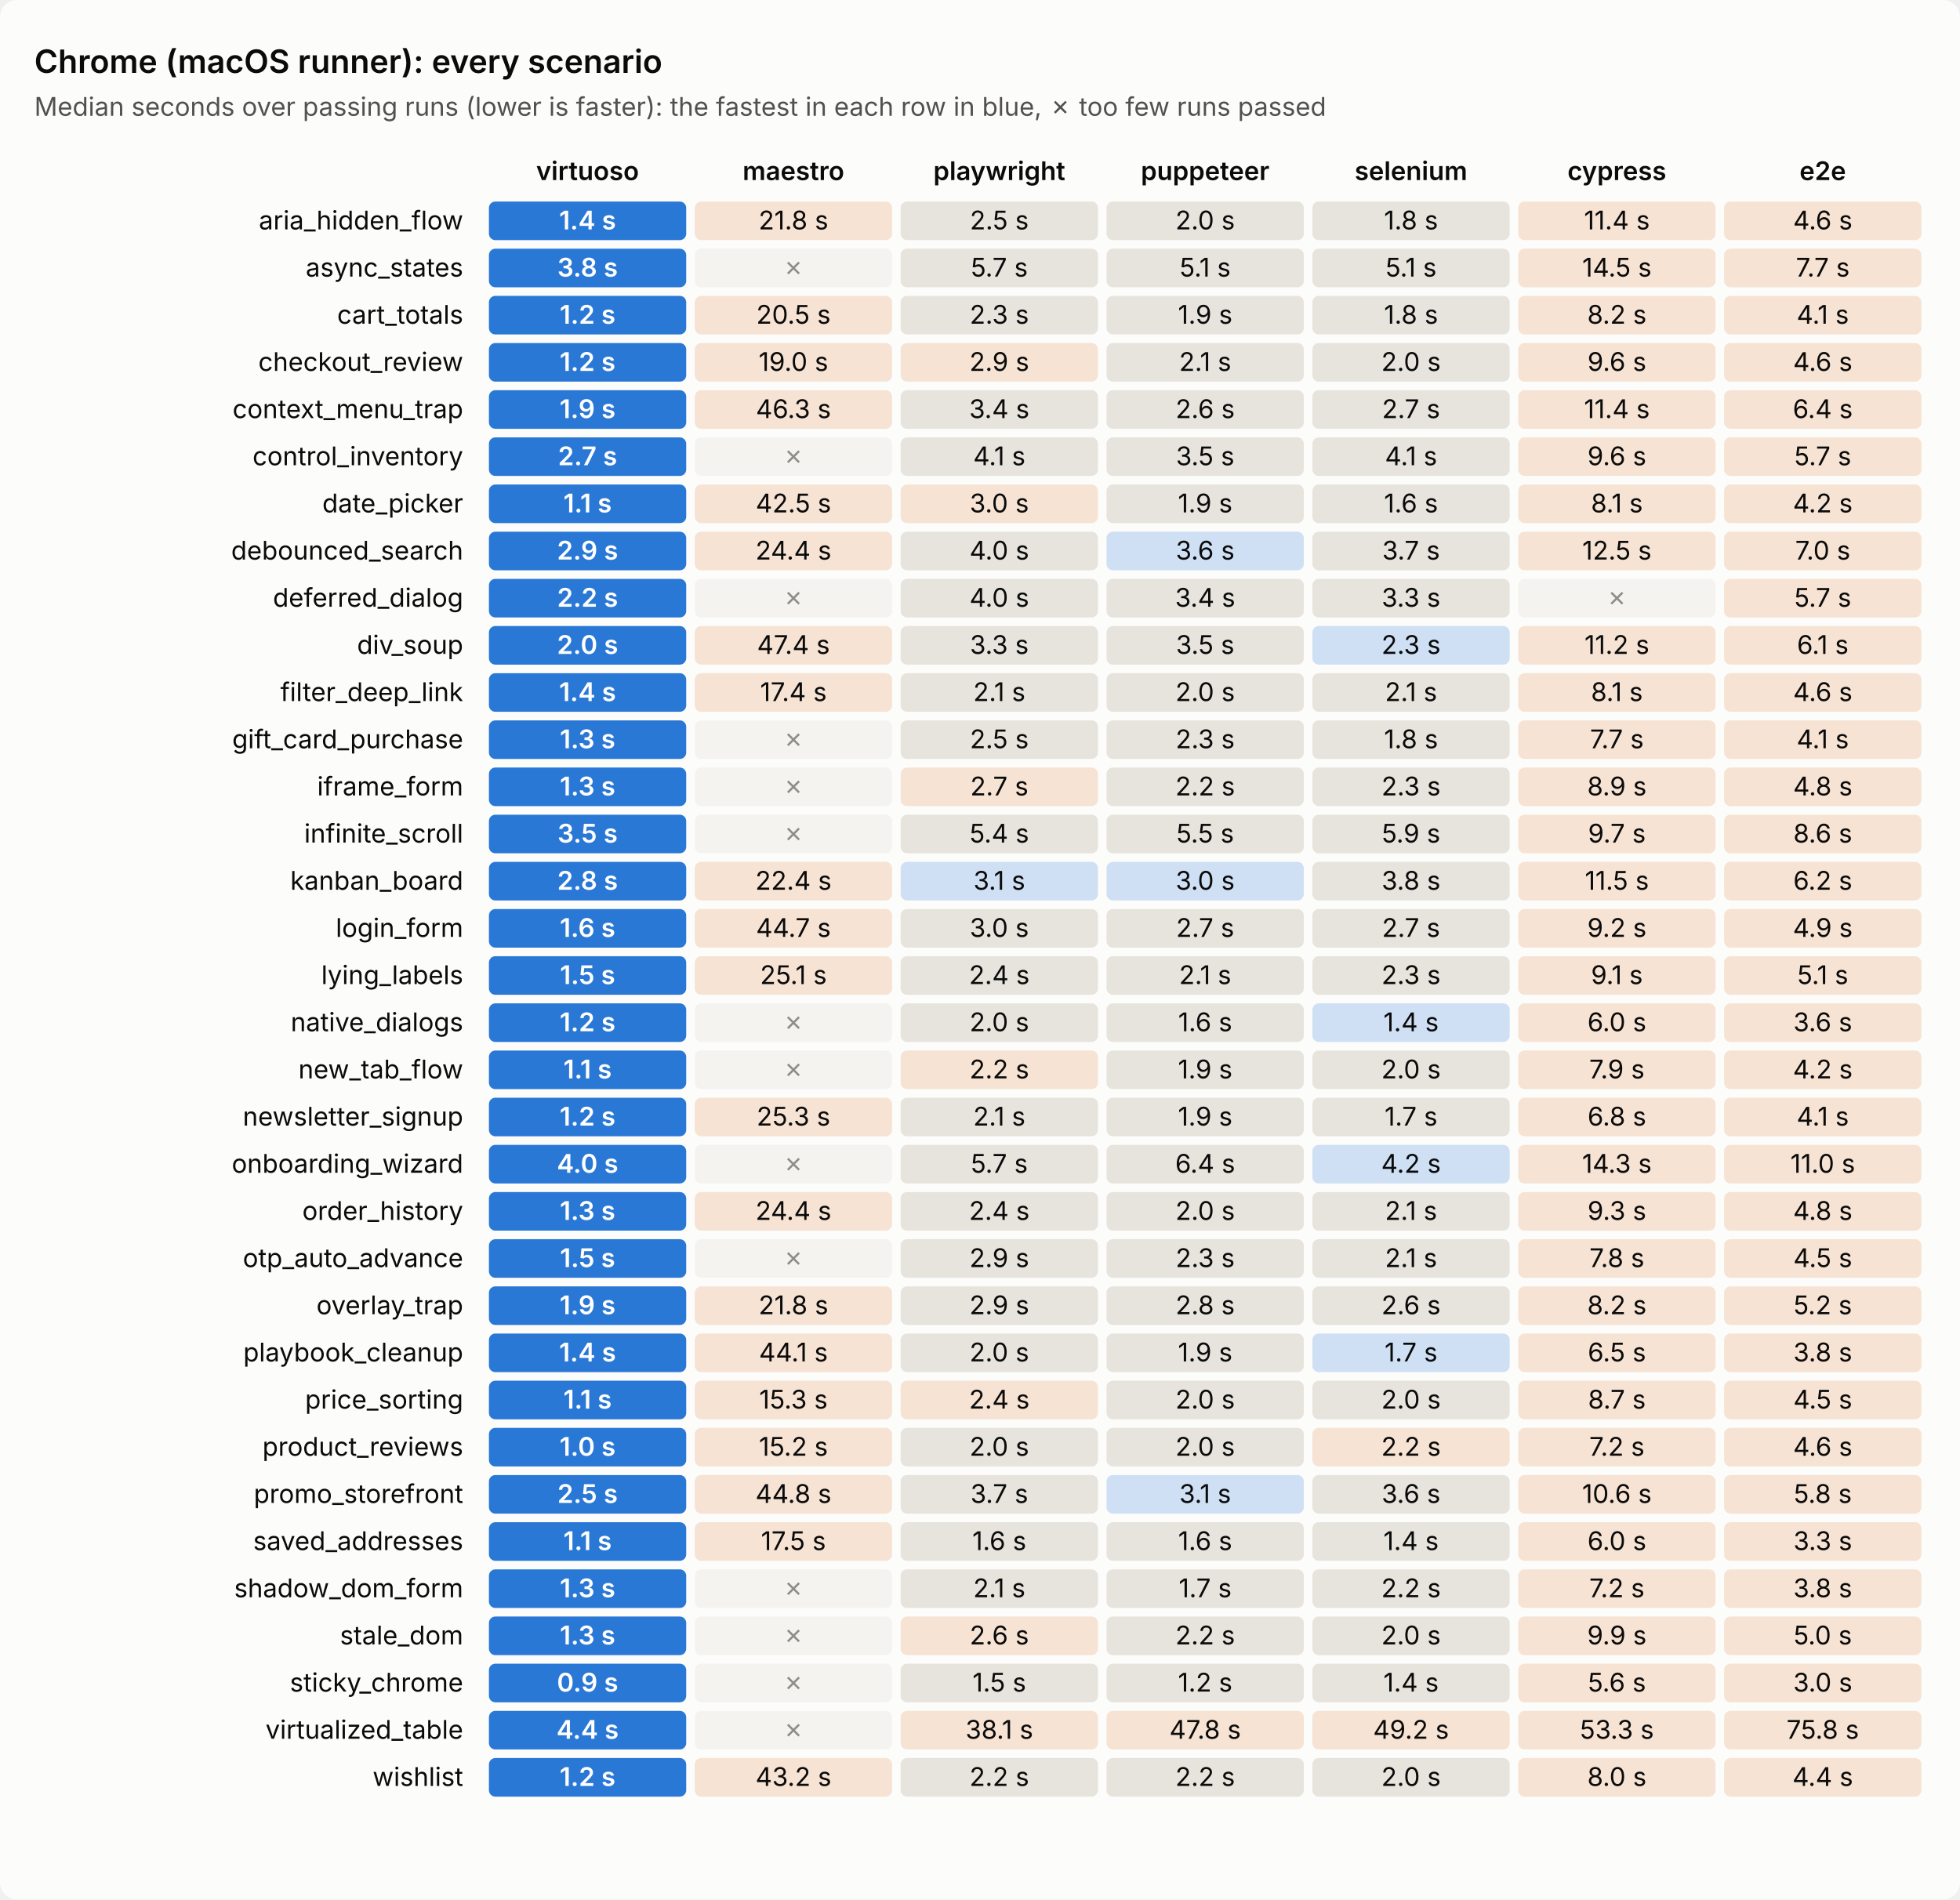
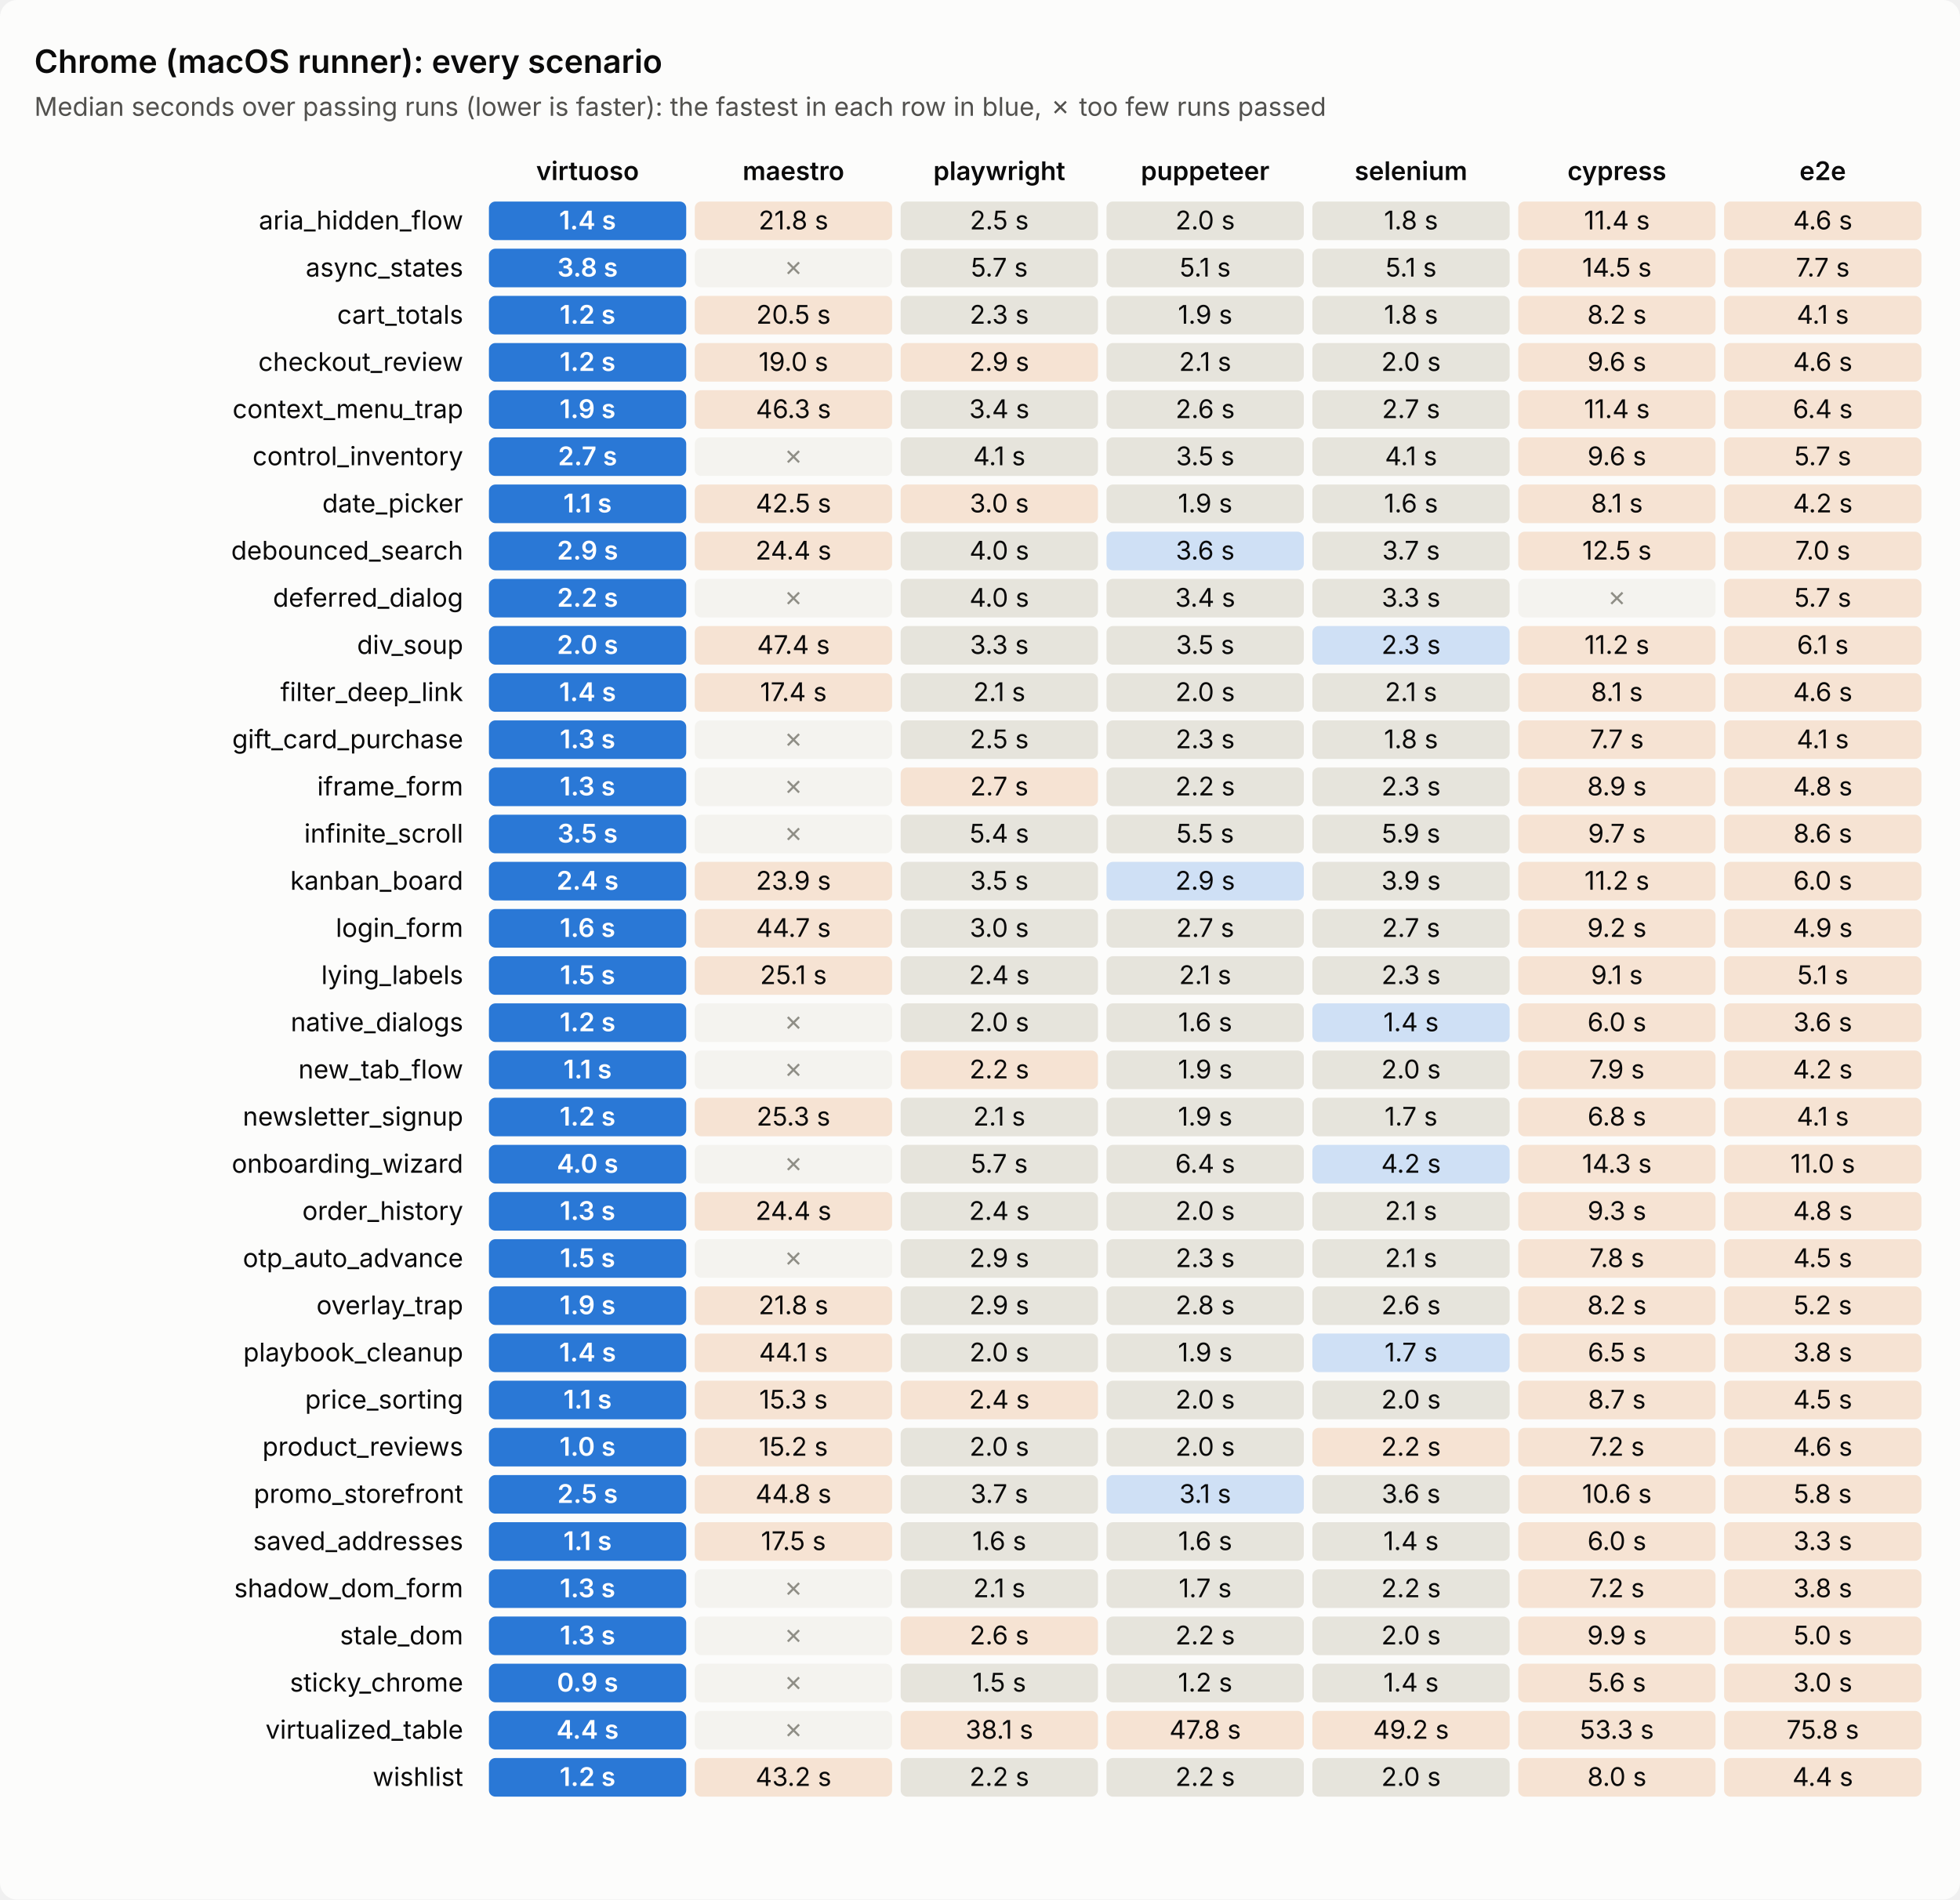
<svg xmlns="http://www.w3.org/2000/svg" viewBox="0 0 914 886" width="914" height="886" role="img" aria-label="Chrome (macOS runner): every scenario's time per tool">
  <style>text{font:12px system-ui,-apple-system,'Segoe UI',sans-serif;fill:#0b0b0b}.sub{fill:#52514e}.title{font-size:15px;font-weight:600}.head{font-weight:600}         .bg{fill:#fcfcfb}.cell{fill:#efeee9}.best{fill:#2a78d6}.best+text{fill:#fff;font-weight:600}.near{fill:#cfe0f5}.mid{fill:#e6e4dc}.far{fill:#f6e3d3}.fail{fill:#f4f3ef}.fail+text{fill:#8f8e86}         @media (prefers-color-scheme: dark){.bg{fill:#1a1a19}text{fill:#f0efec}.sub{fill:#c3c2b7}.cell{fill:#2a2a28}.best{fill:#3987e5}.near{fill:#24364d}.mid{fill:#33322f}.far{fill:#4a3527}.fail{fill:#222221}.fail+text{fill:#7a7970}}</style>
  <rect class="bg" width="914" height="886" rx="8" />
  <text class="title" x="16" y="34.0">Chrome (macOS runner): every scenario</text>
  <text class="sub" x="16" y="54.0">Median seconds over passing runs (lower is faster): the fastest in each row in blue, ✗ too few runs passed</text>
  <text class="head" x="274.0" y="84.0" text-anchor="middle">virtuoso</text>
  <text class="head" x="370.0" y="84.0" text-anchor="middle">maestro</text>
  <text class="head" x="466.0" y="84.0" text-anchor="middle">playwright</text>
  <text class="head" x="562.0" y="84.0" text-anchor="middle">puppeteer</text>
  <text class="head" x="658.0" y="84.0" text-anchor="middle">selenium</text>
  <text class="head" x="754.0" y="84.0" text-anchor="middle">cypress</text>
  <text class="head" x="850.0" y="84.0" text-anchor="middle">e2e</text>
  <text x="216.0" y="107.0" text-anchor="end">aria_hidden_flow</text>
  <rect class="cell best" x="228.0" y="94.0" width="92.0" height="18.0" rx="3" />
  <text x="274.0" y="107.0" text-anchor="middle">1.4 s</text>
  <rect class="cell far" x="324.0" y="94.0" width="92.0" height="18.0" rx="3" />
  <text x="370.0" y="107.0" text-anchor="middle">21.8 s</text>
  <rect class="cell mid" x="420.0" y="94.0" width="92.0" height="18.0" rx="3" />
  <text x="466.0" y="107.0" text-anchor="middle">2.5 s</text>
  <rect class="cell mid" x="516.0" y="94.0" width="92.0" height="18.0" rx="3" />
  <text x="562.0" y="107.0" text-anchor="middle">2.0 s</text>
  <rect class="cell mid" x="612.0" y="94.0" width="92.0" height="18.0" rx="3" />
  <text x="658.0" y="107.0" text-anchor="middle">1.8 s</text>
  <rect class="cell far" x="708.0" y="94.0" width="92.0" height="18.0" rx="3" />
  <text x="754.0" y="107.0" text-anchor="middle">11.4 s</text>
  <rect class="cell far" x="804.0" y="94.0" width="92.0" height="18.0" rx="3" />
  <text x="850.0" y="107.0" text-anchor="middle">4.6 s</text>
  <text x="216.0" y="129.0" text-anchor="end">async_states</text>
  <rect class="cell best" x="228.0" y="116.0" width="92.0" height="18.0" rx="3" />
  <text x="274.0" y="129.0" text-anchor="middle">3.8 s</text>
  <rect class="cell fail" x="324.0" y="116.0" width="92.0" height="18.0" rx="3" />
  <text x="370.0" y="129.0" text-anchor="middle">✗</text>
  <rect class="cell mid" x="420.0" y="116.0" width="92.0" height="18.0" rx="3" />
  <text x="466.0" y="129.0" text-anchor="middle">5.7 s</text>
  <rect class="cell mid" x="516.0" y="116.0" width="92.0" height="18.0" rx="3" />
  <text x="562.0" y="129.0" text-anchor="middle">5.1 s</text>
  <rect class="cell mid" x="612.0" y="116.0" width="92.0" height="18.0" rx="3" />
  <text x="658.0" y="129.0" text-anchor="middle">5.1 s</text>
  <rect class="cell far" x="708.0" y="116.0" width="92.0" height="18.0" rx="3" />
  <text x="754.0" y="129.0" text-anchor="middle">14.5 s</text>
  <rect class="cell far" x="804.0" y="116.0" width="92.0" height="18.0" rx="3" />
  <text x="850.0" y="129.0" text-anchor="middle">7.7 s</text>
  <text x="216.0" y="151.0" text-anchor="end">cart_totals</text>
  <rect class="cell best" x="228.0" y="138.0" width="92.0" height="18.0" rx="3" />
  <text x="274.0" y="151.0" text-anchor="middle">1.2 s</text>
  <rect class="cell far" x="324.0" y="138.0" width="92.0" height="18.0" rx="3" />
  <text x="370.0" y="151.0" text-anchor="middle">20.5 s</text>
  <rect class="cell mid" x="420.0" y="138.0" width="92.0" height="18.0" rx="3" />
  <text x="466.0" y="151.0" text-anchor="middle">2.3 s</text>
  <rect class="cell mid" x="516.0" y="138.0" width="92.0" height="18.0" rx="3" />
  <text x="562.0" y="151.0" text-anchor="middle">1.9 s</text>
  <rect class="cell mid" x="612.0" y="138.0" width="92.0" height="18.0" rx="3" />
  <text x="658.0" y="151.0" text-anchor="middle">1.8 s</text>
  <rect class="cell far" x="708.0" y="138.0" width="92.0" height="18.0" rx="3" />
  <text x="754.0" y="151.0" text-anchor="middle">8.2 s</text>
  <rect class="cell far" x="804.0" y="138.0" width="92.0" height="18.0" rx="3" />
  <text x="850.0" y="151.0" text-anchor="middle">4.1 s</text>
  <text x="216.0" y="173.0" text-anchor="end">checkout_review</text>
  <rect class="cell best" x="228.0" y="160.0" width="92.0" height="18.0" rx="3" />
  <text x="274.0" y="173.0" text-anchor="middle">1.2 s</text>
  <rect class="cell far" x="324.0" y="160.0" width="92.0" height="18.0" rx="3" />
  <text x="370.0" y="173.0" text-anchor="middle">19.0 s</text>
  <rect class="cell far" x="420.0" y="160.0" width="92.0" height="18.0" rx="3" />
  <text x="466.0" y="173.0" text-anchor="middle">2.9 s</text>
  <rect class="cell mid" x="516.0" y="160.0" width="92.0" height="18.0" rx="3" />
  <text x="562.0" y="173.0" text-anchor="middle">2.1 s</text>
  <rect class="cell mid" x="612.0" y="160.0" width="92.0" height="18.0" rx="3" />
  <text x="658.0" y="173.0" text-anchor="middle">2.0 s</text>
  <rect class="cell far" x="708.0" y="160.0" width="92.0" height="18.0" rx="3" />
  <text x="754.0" y="173.0" text-anchor="middle">9.6 s</text>
  <rect class="cell far" x="804.0" y="160.0" width="92.0" height="18.0" rx="3" />
  <text x="850.0" y="173.0" text-anchor="middle">4.6 s</text>
  <text x="216.0" y="195.0" text-anchor="end">context_menu_trap</text>
  <rect class="cell best" x="228.0" y="182.0" width="92.0" height="18.0" rx="3" />
  <text x="274.0" y="195.0" text-anchor="middle">1.9 s</text>
  <rect class="cell far" x="324.0" y="182.0" width="92.0" height="18.0" rx="3" />
  <text x="370.0" y="195.0" text-anchor="middle">46.3 s</text>
  <rect class="cell mid" x="420.0" y="182.0" width="92.0" height="18.0" rx="3" />
  <text x="466.0" y="195.0" text-anchor="middle">3.4 s</text>
  <rect class="cell mid" x="516.0" y="182.0" width="92.0" height="18.0" rx="3" />
  <text x="562.0" y="195.0" text-anchor="middle">2.6 s</text>
  <rect class="cell mid" x="612.0" y="182.0" width="92.0" height="18.0" rx="3" />
  <text x="658.0" y="195.0" text-anchor="middle">2.7 s</text>
  <rect class="cell far" x="708.0" y="182.0" width="92.0" height="18.0" rx="3" />
  <text x="754.0" y="195.0" text-anchor="middle">11.4 s</text>
  <rect class="cell far" x="804.0" y="182.0" width="92.0" height="18.0" rx="3" />
  <text x="850.0" y="195.0" text-anchor="middle">6.4 s</text>
  <text x="216.0" y="217.0" text-anchor="end">control_inventory</text>
  <rect class="cell best" x="228.0" y="204.0" width="92.0" height="18.0" rx="3" />
  <text x="274.0" y="217.0" text-anchor="middle">2.7 s</text>
  <rect class="cell fail" x="324.0" y="204.0" width="92.0" height="18.0" rx="3" />
  <text x="370.0" y="217.0" text-anchor="middle">✗</text>
  <rect class="cell mid" x="420.0" y="204.0" width="92.0" height="18.0" rx="3" />
  <text x="466.0" y="217.0" text-anchor="middle">4.1 s</text>
  <rect class="cell mid" x="516.0" y="204.0" width="92.0" height="18.0" rx="3" />
  <text x="562.0" y="217.0" text-anchor="middle">3.5 s</text>
  <rect class="cell mid" x="612.0" y="204.0" width="92.0" height="18.0" rx="3" />
  <text x="658.0" y="217.0" text-anchor="middle">4.1 s</text>
  <rect class="cell far" x="708.0" y="204.0" width="92.0" height="18.0" rx="3" />
  <text x="754.0" y="217.0" text-anchor="middle">9.6 s</text>
  <rect class="cell far" x="804.0" y="204.0" width="92.0" height="18.0" rx="3" />
  <text x="850.0" y="217.0" text-anchor="middle">5.7 s</text>
  <text x="216.0" y="239.0" text-anchor="end">date_picker</text>
  <rect class="cell best" x="228.0" y="226.0" width="92.0" height="18.0" rx="3" />
  <text x="274.0" y="239.0" text-anchor="middle">1.1 s</text>
  <rect class="cell far" x="324.0" y="226.0" width="92.0" height="18.0" rx="3" />
  <text x="370.0" y="239.0" text-anchor="middle">42.5 s</text>
  <rect class="cell far" x="420.0" y="226.0" width="92.0" height="18.0" rx="3" />
  <text x="466.0" y="239.0" text-anchor="middle">3.0 s</text>
  <rect class="cell mid" x="516.0" y="226.0" width="92.0" height="18.0" rx="3" />
  <text x="562.0" y="239.0" text-anchor="middle">1.9 s</text>
  <rect class="cell mid" x="612.0" y="226.0" width="92.0" height="18.0" rx="3" />
  <text x="658.0" y="239.0" text-anchor="middle">1.6 s</text>
  <rect class="cell far" x="708.0" y="226.0" width="92.0" height="18.0" rx="3" />
  <text x="754.0" y="239.0" text-anchor="middle">8.1 s</text>
  <rect class="cell far" x="804.0" y="226.0" width="92.0" height="18.0" rx="3" />
  <text x="850.0" y="239.0" text-anchor="middle">4.2 s</text>
  <text x="216.0" y="261.0" text-anchor="end">debounced_search</text>
  <rect class="cell best" x="228.0" y="248.0" width="92.0" height="18.0" rx="3" />
  <text x="274.0" y="261.0" text-anchor="middle">2.9 s</text>
  <rect class="cell far" x="324.0" y="248.0" width="92.0" height="18.0" rx="3" />
  <text x="370.0" y="261.0" text-anchor="middle">24.4 s</text>
  <rect class="cell mid" x="420.0" y="248.0" width="92.0" height="18.0" rx="3" />
  <text x="466.0" y="261.0" text-anchor="middle">4.0 s</text>
  <rect class="cell near" x="516.0" y="248.0" width="92.0" height="18.0" rx="3" />
  <text x="562.0" y="261.0" text-anchor="middle">3.6 s</text>
  <rect class="cell mid" x="612.0" y="248.0" width="92.0" height="18.0" rx="3" />
  <text x="658.0" y="261.0" text-anchor="middle">3.7 s</text>
  <rect class="cell far" x="708.0" y="248.0" width="92.0" height="18.0" rx="3" />
  <text x="754.0" y="261.0" text-anchor="middle">12.5 s</text>
  <rect class="cell far" x="804.0" y="248.0" width="92.0" height="18.0" rx="3" />
  <text x="850.0" y="261.0" text-anchor="middle">7.0 s</text>
  <text x="216.0" y="283.0" text-anchor="end">deferred_dialog</text>
  <rect class="cell best" x="228.0" y="270.0" width="92.0" height="18.0" rx="3" />
  <text x="274.0" y="283.0" text-anchor="middle">2.2 s</text>
  <rect class="cell fail" x="324.0" y="270.0" width="92.0" height="18.0" rx="3" />
  <text x="370.0" y="283.0" text-anchor="middle">✗</text>
  <rect class="cell mid" x="420.0" y="270.0" width="92.0" height="18.0" rx="3" />
  <text x="466.0" y="283.0" text-anchor="middle">4.0 s</text>
  <rect class="cell mid" x="516.0" y="270.0" width="92.0" height="18.0" rx="3" />
  <text x="562.0" y="283.0" text-anchor="middle">3.4 s</text>
  <rect class="cell mid" x="612.0" y="270.0" width="92.0" height="18.0" rx="3" />
  <text x="658.0" y="283.0" text-anchor="middle">3.3 s</text>
  <rect class="cell fail" x="708.0" y="270.0" width="92.0" height="18.0" rx="3" />
  <text x="754.0" y="283.0" text-anchor="middle">✗</text>
  <rect class="cell far" x="804.0" y="270.0" width="92.0" height="18.0" rx="3" />
  <text x="850.0" y="283.0" text-anchor="middle">5.7 s</text>
  <text x="216.0" y="305.0" text-anchor="end">div_soup</text>
  <rect class="cell best" x="228.0" y="292.0" width="92.0" height="18.0" rx="3" />
  <text x="274.0" y="305.0" text-anchor="middle">2.0 s</text>
  <rect class="cell far" x="324.0" y="292.0" width="92.0" height="18.0" rx="3" />
  <text x="370.0" y="305.0" text-anchor="middle">47.4 s</text>
  <rect class="cell mid" x="420.0" y="292.0" width="92.0" height="18.0" rx="3" />
  <text x="466.0" y="305.0" text-anchor="middle">3.3 s</text>
  <rect class="cell mid" x="516.0" y="292.0" width="92.0" height="18.0" rx="3" />
  <text x="562.0" y="305.0" text-anchor="middle">3.5 s</text>
  <rect class="cell near" x="612.0" y="292.0" width="92.0" height="18.0" rx="3" />
  <text x="658.0" y="305.0" text-anchor="middle">2.3 s</text>
  <rect class="cell far" x="708.0" y="292.0" width="92.0" height="18.0" rx="3" />
  <text x="754.0" y="305.0" text-anchor="middle">11.2 s</text>
  <rect class="cell far" x="804.0" y="292.0" width="92.0" height="18.0" rx="3" />
  <text x="850.0" y="305.0" text-anchor="middle">6.1 s</text>
  <text x="216.0" y="327.0" text-anchor="end">filter_deep_link</text>
  <rect class="cell best" x="228.0" y="314.0" width="92.0" height="18.0" rx="3" />
  <text x="274.0" y="327.0" text-anchor="middle">1.4 s</text>
  <rect class="cell far" x="324.0" y="314.0" width="92.0" height="18.0" rx="3" />
  <text x="370.0" y="327.0" text-anchor="middle">17.4 s</text>
  <rect class="cell mid" x="420.0" y="314.0" width="92.0" height="18.0" rx="3" />
  <text x="466.0" y="327.0" text-anchor="middle">2.1 s</text>
  <rect class="cell mid" x="516.0" y="314.0" width="92.0" height="18.0" rx="3" />
  <text x="562.0" y="327.0" text-anchor="middle">2.0 s</text>
  <rect class="cell mid" x="612.0" y="314.0" width="92.0" height="18.0" rx="3" />
  <text x="658.0" y="327.0" text-anchor="middle">2.1 s</text>
  <rect class="cell far" x="708.0" y="314.0" width="92.0" height="18.0" rx="3" />
  <text x="754.0" y="327.0" text-anchor="middle">8.1 s</text>
  <rect class="cell far" x="804.0" y="314.0" width="92.0" height="18.0" rx="3" />
  <text x="850.0" y="327.0" text-anchor="middle">4.6 s</text>
  <text x="216.0" y="349.0" text-anchor="end">gift_card_purchase</text>
  <rect class="cell best" x="228.0" y="336.0" width="92.0" height="18.0" rx="3" />
  <text x="274.0" y="349.0" text-anchor="middle">1.3 s</text>
  <rect class="cell fail" x="324.0" y="336.0" width="92.0" height="18.0" rx="3" />
  <text x="370.0" y="349.0" text-anchor="middle">✗</text>
  <rect class="cell mid" x="420.0" y="336.0" width="92.0" height="18.0" rx="3" />
  <text x="466.0" y="349.0" text-anchor="middle">2.5 s</text>
  <rect class="cell mid" x="516.0" y="336.0" width="92.0" height="18.0" rx="3" />
  <text x="562.0" y="349.0" text-anchor="middle">2.3 s</text>
  <rect class="cell mid" x="612.0" y="336.0" width="92.0" height="18.0" rx="3" />
  <text x="658.0" y="349.0" text-anchor="middle">1.8 s</text>
  <rect class="cell far" x="708.0" y="336.0" width="92.0" height="18.0" rx="3" />
  <text x="754.0" y="349.0" text-anchor="middle">7.7 s</text>
  <rect class="cell far" x="804.0" y="336.0" width="92.0" height="18.0" rx="3" />
  <text x="850.0" y="349.0" text-anchor="middle">4.1 s</text>
  <text x="216.0" y="371.0" text-anchor="end">iframe_form</text>
  <rect class="cell best" x="228.0" y="358.0" width="92.0" height="18.0" rx="3" />
  <text x="274.0" y="371.0" text-anchor="middle">1.3 s</text>
  <rect class="cell fail" x="324.0" y="358.0" width="92.0" height="18.0" rx="3" />
  <text x="370.0" y="371.0" text-anchor="middle">✗</text>
  <rect class="cell far" x="420.0" y="358.0" width="92.0" height="18.0" rx="3" />
  <text x="466.0" y="371.0" text-anchor="middle">2.7 s</text>
  <rect class="cell mid" x="516.0" y="358.0" width="92.0" height="18.0" rx="3" />
  <text x="562.0" y="371.0" text-anchor="middle">2.2 s</text>
  <rect class="cell mid" x="612.0" y="358.0" width="92.0" height="18.0" rx="3" />
  <text x="658.0" y="371.0" text-anchor="middle">2.3 s</text>
  <rect class="cell far" x="708.0" y="358.0" width="92.0" height="18.0" rx="3" />
  <text x="754.0" y="371.0" text-anchor="middle">8.9 s</text>
  <rect class="cell far" x="804.0" y="358.0" width="92.0" height="18.0" rx="3" />
  <text x="850.0" y="371.0" text-anchor="middle">4.8 s</text>
  <text x="216.0" y="393.0" text-anchor="end">infinite_scroll</text>
  <rect class="cell best" x="228.0" y="380.0" width="92.0" height="18.0" rx="3" />
  <text x="274.0" y="393.0" text-anchor="middle">3.5 s</text>
  <rect class="cell fail" x="324.0" y="380.0" width="92.0" height="18.0" rx="3" />
  <text x="370.0" y="393.0" text-anchor="middle">✗</text>
  <rect class="cell mid" x="420.0" y="380.0" width="92.0" height="18.0" rx="3" />
  <text x="466.0" y="393.0" text-anchor="middle">5.4 s</text>
  <rect class="cell mid" x="516.0" y="380.0" width="92.0" height="18.0" rx="3" />
  <text x="562.0" y="393.0" text-anchor="middle">5.5 s</text>
  <rect class="cell mid" x="612.0" y="380.0" width="92.0" height="18.0" rx="3" />
  <text x="658.0" y="393.0" text-anchor="middle">5.9 s</text>
  <rect class="cell far" x="708.0" y="380.0" width="92.0" height="18.0" rx="3" />
  <text x="754.0" y="393.0" text-anchor="middle">9.7 s</text>
  <rect class="cell far" x="804.0" y="380.0" width="92.0" height="18.0" rx="3" />
  <text x="850.0" y="393.0" text-anchor="middle">8.6 s</text>
  <text x="216.0" y="415.0" text-anchor="end">kanban_board</text>
  <rect class="cell best" x="228.0" y="402.0" width="92.0" height="18.0" rx="3" />
-   <text x="274.0" y="415.0" text-anchor="middle">2.8 s</text>
+   <text x="274.0" y="415.0" text-anchor="middle">2.4 s</text>
  <rect class="cell far" x="324.0" y="402.0" width="92.0" height="18.0" rx="3" />
-   <text x="370.0" y="415.0" text-anchor="middle">22.4 s</text>
-   <rect class="cell near" x="420.0" y="402.0" width="92.0" height="18.0" rx="3" />
-   <text x="466.0" y="415.0" text-anchor="middle">3.1 s</text>
+   <text x="370.0" y="415.0" text-anchor="middle">23.9 s</text>
+   <rect class="cell mid" x="420.0" y="402.0" width="92.0" height="18.0" rx="3" />
+   <text x="466.0" y="415.0" text-anchor="middle">3.5 s</text>
  <rect class="cell near" x="516.0" y="402.0" width="92.0" height="18.0" rx="3" />
-   <text x="562.0" y="415.0" text-anchor="middle">3.0 s</text>
+   <text x="562.0" y="415.0" text-anchor="middle">2.9 s</text>
  <rect class="cell mid" x="612.0" y="402.0" width="92.0" height="18.0" rx="3" />
-   <text x="658.0" y="415.0" text-anchor="middle">3.8 s</text>
+   <text x="658.0" y="415.0" text-anchor="middle">3.9 s</text>
  <rect class="cell far" x="708.0" y="402.0" width="92.0" height="18.0" rx="3" />
-   <text x="754.0" y="415.0" text-anchor="middle">11.5 s</text>
+   <text x="754.0" y="415.0" text-anchor="middle">11.2 s</text>
  <rect class="cell far" x="804.0" y="402.0" width="92.0" height="18.0" rx="3" />
-   <text x="850.0" y="415.0" text-anchor="middle">6.2 s</text>
+   <text x="850.0" y="415.0" text-anchor="middle">6.0 s</text>
  <text x="216.0" y="437.0" text-anchor="end">login_form</text>
  <rect class="cell best" x="228.0" y="424.0" width="92.0" height="18.0" rx="3" />
  <text x="274.0" y="437.0" text-anchor="middle">1.6 s</text>
  <rect class="cell far" x="324.0" y="424.0" width="92.0" height="18.0" rx="3" />
  <text x="370.0" y="437.0" text-anchor="middle">44.7 s</text>
  <rect class="cell mid" x="420.0" y="424.0" width="92.0" height="18.0" rx="3" />
  <text x="466.0" y="437.0" text-anchor="middle">3.0 s</text>
  <rect class="cell mid" x="516.0" y="424.0" width="92.0" height="18.0" rx="3" />
  <text x="562.0" y="437.0" text-anchor="middle">2.7 s</text>
  <rect class="cell mid" x="612.0" y="424.0" width="92.0" height="18.0" rx="3" />
  <text x="658.0" y="437.0" text-anchor="middle">2.7 s</text>
  <rect class="cell far" x="708.0" y="424.0" width="92.0" height="18.0" rx="3" />
  <text x="754.0" y="437.0" text-anchor="middle">9.2 s</text>
  <rect class="cell far" x="804.0" y="424.0" width="92.0" height="18.0" rx="3" />
  <text x="850.0" y="437.0" text-anchor="middle">4.9 s</text>
  <text x="216.0" y="459.0" text-anchor="end">lying_labels</text>
  <rect class="cell best" x="228.0" y="446.0" width="92.0" height="18.0" rx="3" />
  <text x="274.0" y="459.0" text-anchor="middle">1.5 s</text>
  <rect class="cell far" x="324.0" y="446.0" width="92.0" height="18.0" rx="3" />
  <text x="370.0" y="459.0" text-anchor="middle">25.1 s</text>
  <rect class="cell mid" x="420.0" y="446.0" width="92.0" height="18.0" rx="3" />
  <text x="466.0" y="459.0" text-anchor="middle">2.4 s</text>
  <rect class="cell mid" x="516.0" y="446.0" width="92.0" height="18.0" rx="3" />
  <text x="562.0" y="459.0" text-anchor="middle">2.1 s</text>
  <rect class="cell mid" x="612.0" y="446.0" width="92.0" height="18.0" rx="3" />
  <text x="658.0" y="459.0" text-anchor="middle">2.3 s</text>
  <rect class="cell far" x="708.0" y="446.0" width="92.0" height="18.0" rx="3" />
  <text x="754.0" y="459.0" text-anchor="middle">9.1 s</text>
  <rect class="cell far" x="804.0" y="446.0" width="92.0" height="18.0" rx="3" />
  <text x="850.0" y="459.0" text-anchor="middle">5.1 s</text>
  <text x="216.0" y="481.0" text-anchor="end">native_dialogs</text>
  <rect class="cell best" x="228.0" y="468.0" width="92.0" height="18.0" rx="3" />
  <text x="274.0" y="481.0" text-anchor="middle">1.2 s</text>
  <rect class="cell fail" x="324.0" y="468.0" width="92.0" height="18.0" rx="3" />
  <text x="370.0" y="481.0" text-anchor="middle">✗</text>
  <rect class="cell mid" x="420.0" y="468.0" width="92.0" height="18.0" rx="3" />
  <text x="466.0" y="481.0" text-anchor="middle">2.0 s</text>
  <rect class="cell mid" x="516.0" y="468.0" width="92.0" height="18.0" rx="3" />
  <text x="562.0" y="481.0" text-anchor="middle">1.6 s</text>
  <rect class="cell near" x="612.0" y="468.0" width="92.0" height="18.0" rx="3" />
  <text x="658.0" y="481.0" text-anchor="middle">1.4 s</text>
  <rect class="cell far" x="708.0" y="468.0" width="92.0" height="18.0" rx="3" />
  <text x="754.0" y="481.0" text-anchor="middle">6.0 s</text>
  <rect class="cell far" x="804.0" y="468.0" width="92.0" height="18.0" rx="3" />
  <text x="850.0" y="481.0" text-anchor="middle">3.6 s</text>
  <text x="216.0" y="503.0" text-anchor="end">new_tab_flow</text>
  <rect class="cell best" x="228.0" y="490.0" width="92.0" height="18.0" rx="3" />
  <text x="274.0" y="503.0" text-anchor="middle">1.1 s</text>
  <rect class="cell fail" x="324.0" y="490.0" width="92.0" height="18.0" rx="3" />
  <text x="370.0" y="503.0" text-anchor="middle">✗</text>
  <rect class="cell far" x="420.0" y="490.0" width="92.0" height="18.0" rx="3" />
  <text x="466.0" y="503.0" text-anchor="middle">2.2 s</text>
  <rect class="cell mid" x="516.0" y="490.0" width="92.0" height="18.0" rx="3" />
  <text x="562.0" y="503.0" text-anchor="middle">1.9 s</text>
  <rect class="cell mid" x="612.0" y="490.0" width="92.0" height="18.0" rx="3" />
  <text x="658.0" y="503.0" text-anchor="middle">2.0 s</text>
  <rect class="cell far" x="708.0" y="490.0" width="92.0" height="18.0" rx="3" />
  <text x="754.0" y="503.0" text-anchor="middle">7.9 s</text>
  <rect class="cell far" x="804.0" y="490.0" width="92.0" height="18.0" rx="3" />
  <text x="850.0" y="503.0" text-anchor="middle">4.2 s</text>
  <text x="216.0" y="525.0" text-anchor="end">newsletter_signup</text>
  <rect class="cell best" x="228.0" y="512.0" width="92.0" height="18.0" rx="3" />
  <text x="274.0" y="525.0" text-anchor="middle">1.2 s</text>
  <rect class="cell far" x="324.0" y="512.0" width="92.0" height="18.0" rx="3" />
  <text x="370.0" y="525.0" text-anchor="middle">25.3 s</text>
  <rect class="cell mid" x="420.0" y="512.0" width="92.0" height="18.0" rx="3" />
  <text x="466.0" y="525.0" text-anchor="middle">2.1 s</text>
  <rect class="cell mid" x="516.0" y="512.0" width="92.0" height="18.0" rx="3" />
  <text x="562.0" y="525.0" text-anchor="middle">1.9 s</text>
  <rect class="cell mid" x="612.0" y="512.0" width="92.0" height="18.0" rx="3" />
  <text x="658.0" y="525.0" text-anchor="middle">1.7 s</text>
  <rect class="cell far" x="708.0" y="512.0" width="92.0" height="18.0" rx="3" />
  <text x="754.0" y="525.0" text-anchor="middle">6.8 s</text>
  <rect class="cell far" x="804.0" y="512.0" width="92.0" height="18.0" rx="3" />
  <text x="850.0" y="525.0" text-anchor="middle">4.1 s</text>
  <text x="216.0" y="547.0" text-anchor="end">onboarding_wizard</text>
  <rect class="cell best" x="228.0" y="534.0" width="92.0" height="18.0" rx="3" />
  <text x="274.0" y="547.0" text-anchor="middle">4.0 s</text>
  <rect class="cell fail" x="324.0" y="534.0" width="92.0" height="18.0" rx="3" />
  <text x="370.0" y="547.0" text-anchor="middle">✗</text>
  <rect class="cell mid" x="420.0" y="534.0" width="92.0" height="18.0" rx="3" />
  <text x="466.0" y="547.0" text-anchor="middle">5.7 s</text>
  <rect class="cell mid" x="516.0" y="534.0" width="92.0" height="18.0" rx="3" />
  <text x="562.0" y="547.0" text-anchor="middle">6.4 s</text>
  <rect class="cell near" x="612.0" y="534.0" width="92.0" height="18.0" rx="3" />
  <text x="658.0" y="547.0" text-anchor="middle">4.2 s</text>
  <rect class="cell far" x="708.0" y="534.0" width="92.0" height="18.0" rx="3" />
  <text x="754.0" y="547.0" text-anchor="middle">14.3 s</text>
  <rect class="cell far" x="804.0" y="534.0" width="92.0" height="18.0" rx="3" />
  <text x="850.0" y="547.0" text-anchor="middle">11.0 s</text>
  <text x="216.0" y="569.0" text-anchor="end">order_history</text>
  <rect class="cell best" x="228.0" y="556.0" width="92.0" height="18.0" rx="3" />
  <text x="274.0" y="569.0" text-anchor="middle">1.3 s</text>
  <rect class="cell far" x="324.0" y="556.0" width="92.0" height="18.0" rx="3" />
  <text x="370.0" y="569.0" text-anchor="middle">24.4 s</text>
  <rect class="cell mid" x="420.0" y="556.0" width="92.0" height="18.0" rx="3" />
  <text x="466.0" y="569.0" text-anchor="middle">2.4 s</text>
  <rect class="cell mid" x="516.0" y="556.0" width="92.0" height="18.0" rx="3" />
  <text x="562.0" y="569.0" text-anchor="middle">2.0 s</text>
  <rect class="cell mid" x="612.0" y="556.0" width="92.0" height="18.0" rx="3" />
  <text x="658.0" y="569.0" text-anchor="middle">2.1 s</text>
  <rect class="cell far" x="708.0" y="556.0" width="92.0" height="18.0" rx="3" />
  <text x="754.0" y="569.0" text-anchor="middle">9.3 s</text>
  <rect class="cell far" x="804.0" y="556.0" width="92.0" height="18.0" rx="3" />
  <text x="850.0" y="569.0" text-anchor="middle">4.8 s</text>
  <text x="216.0" y="591.0" text-anchor="end">otp_auto_advance</text>
  <rect class="cell best" x="228.0" y="578.0" width="92.0" height="18.0" rx="3" />
  <text x="274.0" y="591.0" text-anchor="middle">1.5 s</text>
  <rect class="cell fail" x="324.0" y="578.0" width="92.0" height="18.0" rx="3" />
  <text x="370.0" y="591.0" text-anchor="middle">✗</text>
  <rect class="cell mid" x="420.0" y="578.0" width="92.0" height="18.0" rx="3" />
  <text x="466.0" y="591.0" text-anchor="middle">2.9 s</text>
  <rect class="cell mid" x="516.0" y="578.0" width="92.0" height="18.0" rx="3" />
  <text x="562.0" y="591.0" text-anchor="middle">2.3 s</text>
  <rect class="cell mid" x="612.0" y="578.0" width="92.0" height="18.0" rx="3" />
  <text x="658.0" y="591.0" text-anchor="middle">2.1 s</text>
  <rect class="cell far" x="708.0" y="578.0" width="92.0" height="18.0" rx="3" />
  <text x="754.0" y="591.0" text-anchor="middle">7.8 s</text>
  <rect class="cell far" x="804.0" y="578.0" width="92.0" height="18.0" rx="3" />
  <text x="850.0" y="591.0" text-anchor="middle">4.5 s</text>
  <text x="216.0" y="613.0" text-anchor="end">overlay_trap</text>
  <rect class="cell best" x="228.0" y="600.0" width="92.0" height="18.0" rx="3" />
  <text x="274.0" y="613.0" text-anchor="middle">1.9 s</text>
  <rect class="cell far" x="324.0" y="600.0" width="92.0" height="18.0" rx="3" />
  <text x="370.0" y="613.0" text-anchor="middle">21.8 s</text>
  <rect class="cell mid" x="420.0" y="600.0" width="92.0" height="18.0" rx="3" />
  <text x="466.0" y="613.0" text-anchor="middle">2.9 s</text>
  <rect class="cell mid" x="516.0" y="600.0" width="92.0" height="18.0" rx="3" />
  <text x="562.0" y="613.0" text-anchor="middle">2.8 s</text>
  <rect class="cell mid" x="612.0" y="600.0" width="92.0" height="18.0" rx="3" />
  <text x="658.0" y="613.0" text-anchor="middle">2.6 s</text>
  <rect class="cell far" x="708.0" y="600.0" width="92.0" height="18.0" rx="3" />
  <text x="754.0" y="613.0" text-anchor="middle">8.2 s</text>
  <rect class="cell far" x="804.0" y="600.0" width="92.0" height="18.0" rx="3" />
  <text x="850.0" y="613.0" text-anchor="middle">5.2 s</text>
  <text x="216.0" y="635.0" text-anchor="end">playbook_cleanup</text>
  <rect class="cell best" x="228.0" y="622.0" width="92.0" height="18.0" rx="3" />
  <text x="274.0" y="635.0" text-anchor="middle">1.4 s</text>
  <rect class="cell far" x="324.0" y="622.0" width="92.0" height="18.0" rx="3" />
  <text x="370.0" y="635.0" text-anchor="middle">44.1 s</text>
  <rect class="cell mid" x="420.0" y="622.0" width="92.0" height="18.0" rx="3" />
  <text x="466.0" y="635.0" text-anchor="middle">2.0 s</text>
  <rect class="cell mid" x="516.0" y="622.0" width="92.0" height="18.0" rx="3" />
  <text x="562.0" y="635.0" text-anchor="middle">1.9 s</text>
  <rect class="cell near" x="612.0" y="622.0" width="92.0" height="18.0" rx="3" />
  <text x="658.0" y="635.0" text-anchor="middle">1.7 s</text>
  <rect class="cell far" x="708.0" y="622.0" width="92.0" height="18.0" rx="3" />
  <text x="754.0" y="635.0" text-anchor="middle">6.5 s</text>
  <rect class="cell far" x="804.0" y="622.0" width="92.0" height="18.0" rx="3" />
  <text x="850.0" y="635.0" text-anchor="middle">3.8 s</text>
  <text x="216.0" y="657.0" text-anchor="end">price_sorting</text>
  <rect class="cell best" x="228.0" y="644.0" width="92.0" height="18.0" rx="3" />
  <text x="274.0" y="657.0" text-anchor="middle">1.1 s</text>
  <rect class="cell far" x="324.0" y="644.0" width="92.0" height="18.0" rx="3" />
  <text x="370.0" y="657.0" text-anchor="middle">15.3 s</text>
  <rect class="cell far" x="420.0" y="644.0" width="92.0" height="18.0" rx="3" />
  <text x="466.0" y="657.0" text-anchor="middle">2.4 s</text>
  <rect class="cell mid" x="516.0" y="644.0" width="92.0" height="18.0" rx="3" />
  <text x="562.0" y="657.0" text-anchor="middle">2.0 s</text>
  <rect class="cell mid" x="612.0" y="644.0" width="92.0" height="18.0" rx="3" />
  <text x="658.0" y="657.0" text-anchor="middle">2.0 s</text>
  <rect class="cell far" x="708.0" y="644.0" width="92.0" height="18.0" rx="3" />
  <text x="754.0" y="657.0" text-anchor="middle">8.7 s</text>
  <rect class="cell far" x="804.0" y="644.0" width="92.0" height="18.0" rx="3" />
  <text x="850.0" y="657.0" text-anchor="middle">4.5 s</text>
  <text x="216.0" y="679.0" text-anchor="end">product_reviews</text>
  <rect class="cell best" x="228.0" y="666.0" width="92.0" height="18.0" rx="3" />
  <text x="274.0" y="679.0" text-anchor="middle">1.0 s</text>
  <rect class="cell far" x="324.0" y="666.0" width="92.0" height="18.0" rx="3" />
  <text x="370.0" y="679.0" text-anchor="middle">15.2 s</text>
  <rect class="cell mid" x="420.0" y="666.0" width="92.0" height="18.0" rx="3" />
  <text x="466.0" y="679.0" text-anchor="middle">2.0 s</text>
  <rect class="cell mid" x="516.0" y="666.0" width="92.0" height="18.0" rx="3" />
  <text x="562.0" y="679.0" text-anchor="middle">2.0 s</text>
  <rect class="cell far" x="612.0" y="666.0" width="92.0" height="18.0" rx="3" />
  <text x="658.0" y="679.0" text-anchor="middle">2.2 s</text>
  <rect class="cell far" x="708.0" y="666.0" width="92.0" height="18.0" rx="3" />
  <text x="754.0" y="679.0" text-anchor="middle">7.2 s</text>
  <rect class="cell far" x="804.0" y="666.0" width="92.0" height="18.0" rx="3" />
  <text x="850.0" y="679.0" text-anchor="middle">4.6 s</text>
  <text x="216.0" y="701.0" text-anchor="end">promo_storefront</text>
  <rect class="cell best" x="228.0" y="688.0" width="92.0" height="18.0" rx="3" />
  <text x="274.0" y="701.0" text-anchor="middle">2.5 s</text>
  <rect class="cell far" x="324.0" y="688.0" width="92.0" height="18.0" rx="3" />
  <text x="370.0" y="701.0" text-anchor="middle">44.8 s</text>
  <rect class="cell mid" x="420.0" y="688.0" width="92.0" height="18.0" rx="3" />
  <text x="466.0" y="701.0" text-anchor="middle">3.7 s</text>
  <rect class="cell near" x="516.0" y="688.0" width="92.0" height="18.0" rx="3" />
  <text x="562.0" y="701.0" text-anchor="middle">3.1 s</text>
  <rect class="cell mid" x="612.0" y="688.0" width="92.0" height="18.0" rx="3" />
  <text x="658.0" y="701.0" text-anchor="middle">3.6 s</text>
  <rect class="cell far" x="708.0" y="688.0" width="92.0" height="18.0" rx="3" />
  <text x="754.0" y="701.0" text-anchor="middle">10.6 s</text>
  <rect class="cell far" x="804.0" y="688.0" width="92.0" height="18.0" rx="3" />
  <text x="850.0" y="701.0" text-anchor="middle">5.8 s</text>
  <text x="216.0" y="723.0" text-anchor="end">saved_addresses</text>
  <rect class="cell best" x="228.0" y="710.0" width="92.0" height="18.0" rx="3" />
  <text x="274.0" y="723.0" text-anchor="middle">1.1 s</text>
  <rect class="cell far" x="324.0" y="710.0" width="92.0" height="18.0" rx="3" />
  <text x="370.0" y="723.0" text-anchor="middle">17.5 s</text>
  <rect class="cell mid" x="420.0" y="710.0" width="92.0" height="18.0" rx="3" />
  <text x="466.0" y="723.0" text-anchor="middle">1.6 s</text>
  <rect class="cell mid" x="516.0" y="710.0" width="92.0" height="18.0" rx="3" />
  <text x="562.0" y="723.0" text-anchor="middle">1.6 s</text>
  <rect class="cell mid" x="612.0" y="710.0" width="92.0" height="18.0" rx="3" />
  <text x="658.0" y="723.0" text-anchor="middle">1.4 s</text>
  <rect class="cell far" x="708.0" y="710.0" width="92.0" height="18.0" rx="3" />
  <text x="754.0" y="723.0" text-anchor="middle">6.0 s</text>
  <rect class="cell far" x="804.0" y="710.0" width="92.0" height="18.0" rx="3" />
  <text x="850.0" y="723.0" text-anchor="middle">3.3 s</text>
  <text x="216.0" y="745.0" text-anchor="end">shadow_dom_form</text>
  <rect class="cell best" x="228.0" y="732.0" width="92.0" height="18.0" rx="3" />
  <text x="274.0" y="745.0" text-anchor="middle">1.3 s</text>
  <rect class="cell fail" x="324.0" y="732.0" width="92.0" height="18.0" rx="3" />
  <text x="370.0" y="745.0" text-anchor="middle">✗</text>
  <rect class="cell mid" x="420.0" y="732.0" width="92.0" height="18.0" rx="3" />
  <text x="466.0" y="745.0" text-anchor="middle">2.1 s</text>
  <rect class="cell mid" x="516.0" y="732.0" width="92.0" height="18.0" rx="3" />
  <text x="562.0" y="745.0" text-anchor="middle">1.7 s</text>
  <rect class="cell mid" x="612.0" y="732.0" width="92.0" height="18.0" rx="3" />
  <text x="658.0" y="745.0" text-anchor="middle">2.2 s</text>
  <rect class="cell far" x="708.0" y="732.0" width="92.0" height="18.0" rx="3" />
  <text x="754.0" y="745.0" text-anchor="middle">7.2 s</text>
  <rect class="cell far" x="804.0" y="732.0" width="92.0" height="18.0" rx="3" />
  <text x="850.0" y="745.0" text-anchor="middle">3.8 s</text>
  <text x="216.0" y="767.0" text-anchor="end">stale_dom</text>
  <rect class="cell best" x="228.0" y="754.0" width="92.0" height="18.0" rx="3" />
  <text x="274.0" y="767.0" text-anchor="middle">1.3 s</text>
  <rect class="cell fail" x="324.0" y="754.0" width="92.0" height="18.0" rx="3" />
  <text x="370.0" y="767.0" text-anchor="middle">✗</text>
  <rect class="cell far" x="420.0" y="754.0" width="92.0" height="18.0" rx="3" />
  <text x="466.0" y="767.0" text-anchor="middle">2.6 s</text>
  <rect class="cell mid" x="516.0" y="754.0" width="92.0" height="18.0" rx="3" />
  <text x="562.0" y="767.0" text-anchor="middle">2.2 s</text>
  <rect class="cell mid" x="612.0" y="754.0" width="92.0" height="18.0" rx="3" />
  <text x="658.0" y="767.0" text-anchor="middle">2.0 s</text>
  <rect class="cell far" x="708.0" y="754.0" width="92.0" height="18.0" rx="3" />
  <text x="754.0" y="767.0" text-anchor="middle">9.9 s</text>
  <rect class="cell far" x="804.0" y="754.0" width="92.0" height="18.0" rx="3" />
  <text x="850.0" y="767.0" text-anchor="middle">5.0 s</text>
  <text x="216.0" y="789.0" text-anchor="end">sticky_chrome</text>
  <rect class="cell best" x="228.0" y="776.0" width="92.0" height="18.0" rx="3" />
  <text x="274.0" y="789.0" text-anchor="middle">0.9 s</text>
  <rect class="cell fail" x="324.0" y="776.0" width="92.0" height="18.0" rx="3" />
  <text x="370.0" y="789.0" text-anchor="middle">✗</text>
  <rect class="cell mid" x="420.0" y="776.0" width="92.0" height="18.0" rx="3" />
  <text x="466.0" y="789.0" text-anchor="middle">1.5 s</text>
  <rect class="cell mid" x="516.0" y="776.0" width="92.0" height="18.0" rx="3" />
  <text x="562.0" y="789.0" text-anchor="middle">1.2 s</text>
  <rect class="cell mid" x="612.0" y="776.0" width="92.0" height="18.0" rx="3" />
  <text x="658.0" y="789.0" text-anchor="middle">1.4 s</text>
  <rect class="cell far" x="708.0" y="776.0" width="92.0" height="18.0" rx="3" />
  <text x="754.0" y="789.0" text-anchor="middle">5.6 s</text>
  <rect class="cell far" x="804.0" y="776.0" width="92.0" height="18.0" rx="3" />
  <text x="850.0" y="789.0" text-anchor="middle">3.0 s</text>
  <text x="216.0" y="811.0" text-anchor="end">virtualized_table</text>
  <rect class="cell best" x="228.0" y="798.0" width="92.0" height="18.0" rx="3" />
  <text x="274.0" y="811.0" text-anchor="middle">4.4 s</text>
  <rect class="cell fail" x="324.0" y="798.0" width="92.0" height="18.0" rx="3" />
  <text x="370.0" y="811.0" text-anchor="middle">✗</text>
  <rect class="cell far" x="420.0" y="798.0" width="92.0" height="18.0" rx="3" />
  <text x="466.0" y="811.0" text-anchor="middle">38.1 s</text>
  <rect class="cell far" x="516.0" y="798.0" width="92.0" height="18.0" rx="3" />
  <text x="562.0" y="811.0" text-anchor="middle">47.8 s</text>
  <rect class="cell far" x="612.0" y="798.0" width="92.0" height="18.0" rx="3" />
  <text x="658.0" y="811.0" text-anchor="middle">49.2 s</text>
  <rect class="cell far" x="708.0" y="798.0" width="92.0" height="18.0" rx="3" />
  <text x="754.0" y="811.0" text-anchor="middle">53.3 s</text>
  <rect class="cell far" x="804.0" y="798.0" width="92.0" height="18.0" rx="3" />
  <text x="850.0" y="811.0" text-anchor="middle">75.8 s</text>
  <text x="216.0" y="833.0" text-anchor="end">wishlist</text>
  <rect class="cell best" x="228.0" y="820.0" width="92.0" height="18.0" rx="3" />
  <text x="274.0" y="833.0" text-anchor="middle">1.2 s</text>
  <rect class="cell far" x="324.0" y="820.0" width="92.0" height="18.0" rx="3" />
  <text x="370.0" y="833.0" text-anchor="middle">43.2 s</text>
  <rect class="cell mid" x="420.0" y="820.0" width="92.0" height="18.0" rx="3" />
  <text x="466.0" y="833.0" text-anchor="middle">2.2 s</text>
  <rect class="cell mid" x="516.0" y="820.0" width="92.0" height="18.0" rx="3" />
  <text x="562.0" y="833.0" text-anchor="middle">2.2 s</text>
  <rect class="cell mid" x="612.0" y="820.0" width="92.0" height="18.0" rx="3" />
  <text x="658.0" y="833.0" text-anchor="middle">2.0 s</text>
  <rect class="cell far" x="708.0" y="820.0" width="92.0" height="18.0" rx="3" />
  <text x="754.0" y="833.0" text-anchor="middle">8.0 s</text>
  <rect class="cell far" x="804.0" y="820.0" width="92.0" height="18.0" rx="3" />
  <text x="850.0" y="833.0" text-anchor="middle">4.4 s</text>
</svg>
